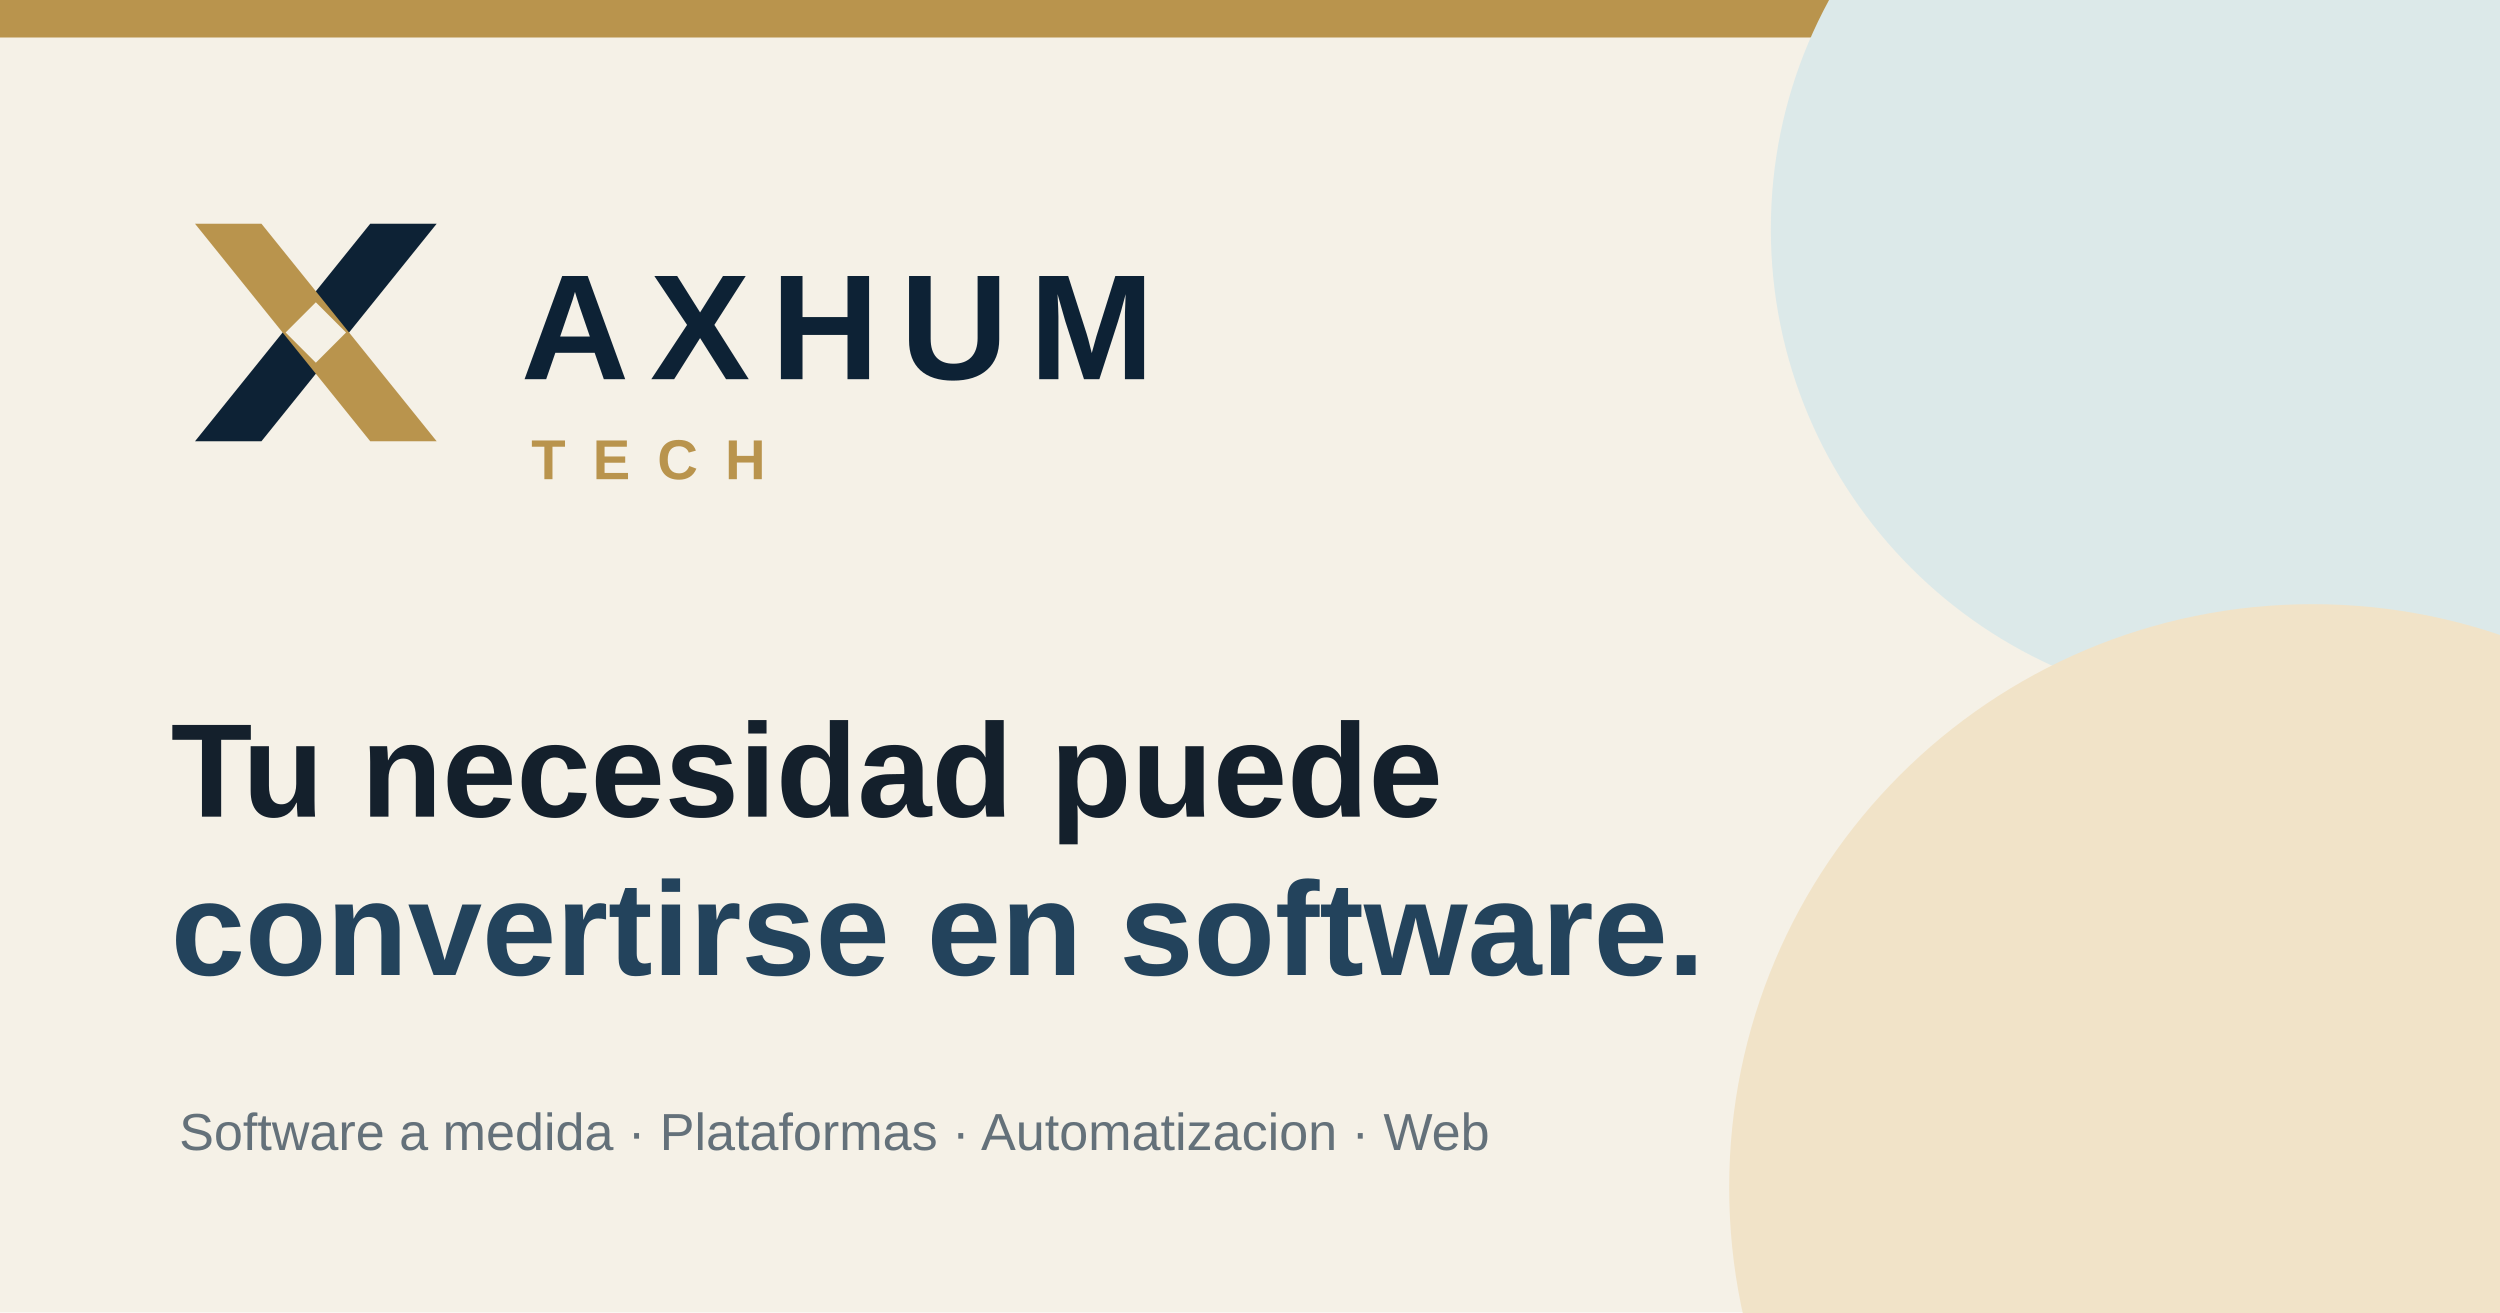
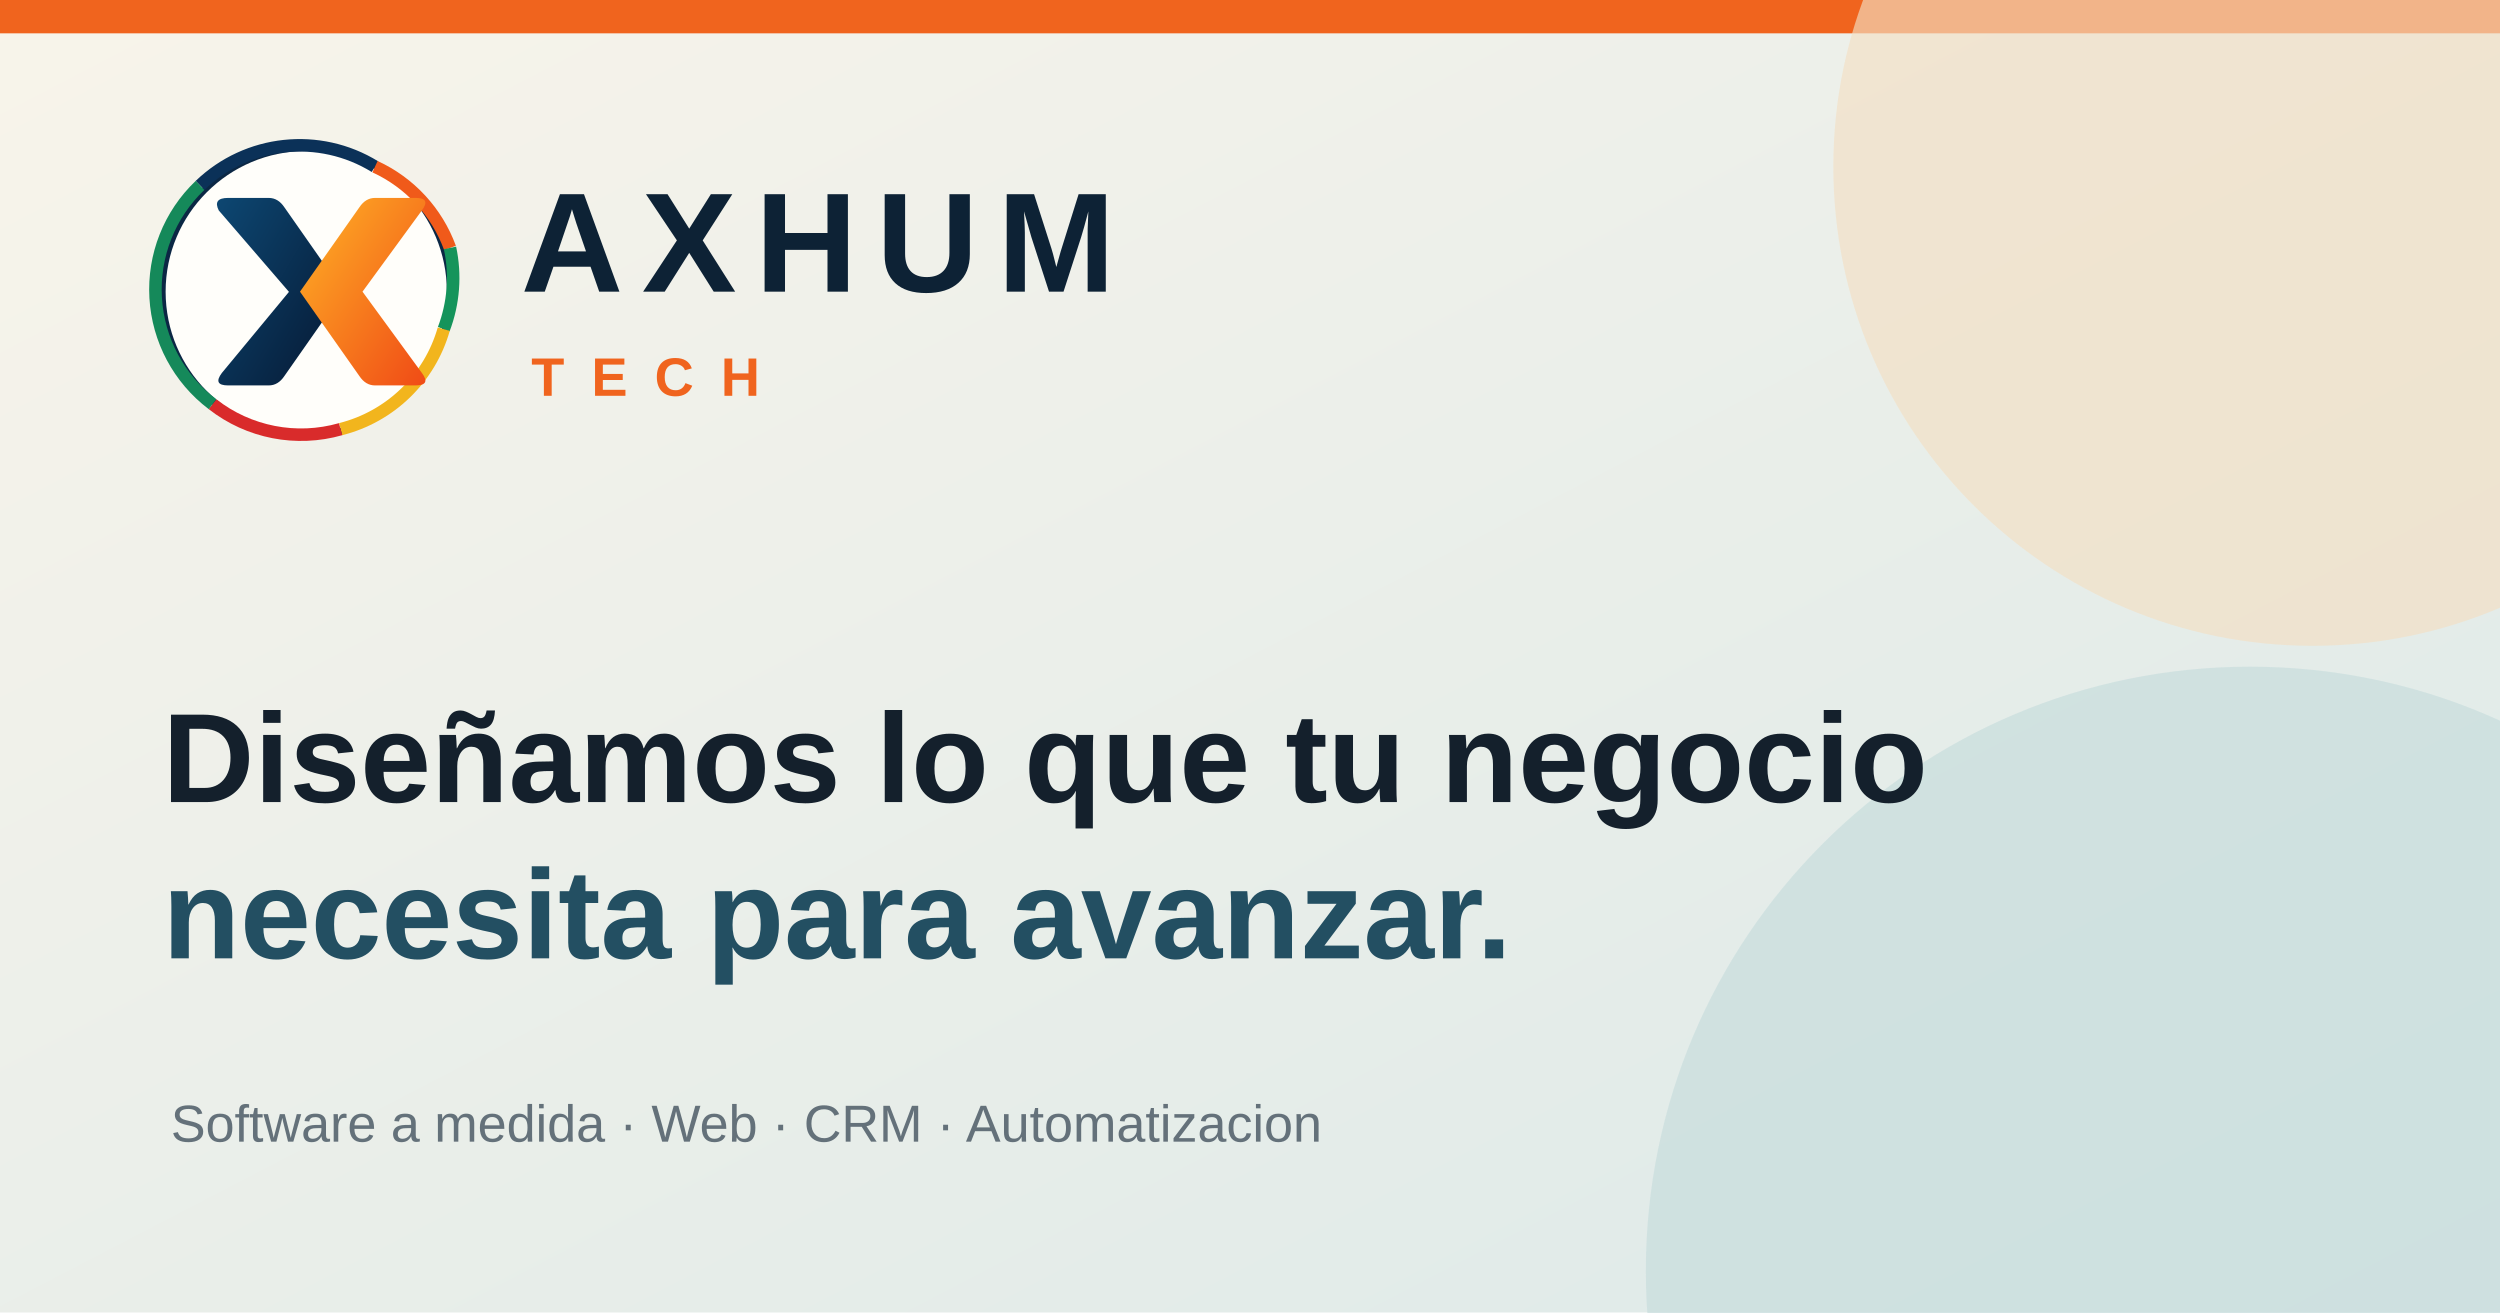
<svg xmlns="http://www.w3.org/2000/svg" viewBox="0 0 1200 630" role="img" aria-labelledby="title desc">
-   <rect width="1200" height="630" fill="#F5F1E7" />
-   <path d="M0 0h1200v18H0z" fill="#B9944D" />
-   <circle cx="1080" cy="110" r="230" fill="#DCE9E9" />
-   <circle cx="1110" cy="570" r="280" fill="#F1E3C8" />
-   <g transform="translate(82 90) scale(1.45)">
-     <path d="M8 84h22L88 12H66z" fill="#0D2235" />
-     <path d="M8 12h22l58 72H66z" fill="#B9944D" />
-     <path d="m48 38 10 10-10 10-10-10z" fill="#F5F1E7" />
+   <defs>
+     <linearGradient id="bg" x1="0" y1="0" x2="1" y2="1">
+       <stop stop-color="#F8F4EA" />
+       <stop offset="1" stop-color="#DCE9E9" />
+     </linearGradient>
+     <linearGradient id="navy" x1="0" y1="0" x2="1" y2="1">
+       <stop stop-color="#0D4772" />
+       <stop offset="1" stop-color="#061A35" />
+     </linearGradient>
+     <linearGradient id="orange" x1="0" y1="0" x2="1" y2="1">
+       <stop stop-color="#FFB326" />
+       <stop offset="1" stop-color="#F04B16" />
+     </linearGradient>
+   </defs>
+   <rect width="1200" height="630" fill="url(#bg)" />
+   <path d="M0 0h1200v16H0z" fill="#F0641E" />
+   <circle cx="1110" cy="80" r="230" fill="#F3DFC3" opacity=".65" />
+   <circle cx="1080" cy="610" r="290" fill="#C8DDDD" opacity=".7" />
+   <g transform="translate(72 65) scale(1.5)">
+     <circle cx="50" cy="50" r="46" fill="#FFFEFA" stroke="#0B2744" stroke-width="2" />
+     <path d="M16 16A46 46 0 0 1 72 10" fill="none" stroke="#0B3158" stroke-width="4" />
+     <path d="M72 10A46 46 0 0 1 96 36" fill="none" stroke="#F05A1A" stroke-width="4" />
+     <path d="M96 36A46 46 0 0 1 94 62" fill="none" stroke="#15945B" stroke-width="4" />
+     <path d="M94 62A46 46 0 0 1 61 94" fill="none" stroke="#F2B51D" stroke-width="4" />
+     <path d="M61 94A46 46 0 0 1 20 86" fill="none" stroke="#D92B2B" stroke-width="4" />
+     <path d="M20 86A46 46 0 0 1 16 16" fill="none" stroke="#15895A" stroke-width="4" />
+     <path d="M22 24Q20 20 25 20h13q3 0 5 3l14 20-10 10zM47 47l10 10-14 20q-2 3-5 3H25q-5 0-2-4z" fill="url(#navy)" />
+     <path d="m48 50 19-27q2-3 5-3h13q5 0 2 4L68 50l19 26q3 4-2 4H72q-3 0-5-3z" fill="url(#orange)" />
  </g>
-   <text x="250" y="182" fill="#0D2235" font-family="Manrope, Montserrat, Arial, sans-serif" font-size="72" font-weight="700" letter-spacing="10">AXHUM</text>
-   <text x="255" y="230" fill="#B9944D" font-family="Manrope, Montserrat, Arial, sans-serif" font-size="27" font-weight="700" letter-spacing="13">TECH</text>
-   <text x="82" y="392" fill="#14202C" font-family="Manrope, Montserrat, Arial, sans-serif" font-size="64" font-weight="700">Tu necesidad puede</text>
-   <text x="82" y="468" fill="#23435C" font-family="Manrope, Montserrat, Arial, sans-serif" font-size="64" font-weight="700">convertirse en software.</text>
-   <text x="86" y="552" fill="#64717A" font-family="DM Sans, Arial, sans-serif" font-size="25">Software a medida · Plataformas · Automatizacion · Web</text>
+   <text x="250" y="140" fill="#0D2235" font-family="Manrope, Montserrat, Arial, sans-serif" font-size="68" font-weight="700" letter-spacing="9">AXHUM</text>
+   <text x="255" y="190" fill="#F0641E" font-family="Manrope, Montserrat, Arial, sans-serif" font-size="26" font-weight="700" letter-spacing="13">TECH</text>
+   <text x="78" y="385" fill="#14202C" font-family="Manrope, Montserrat, Arial, sans-serif" font-size="61" font-weight="700">Diseñamos lo que tu negocio</text>
+   <text x="78" y="460" fill="#234F62" font-family="Manrope, Montserrat, Arial, sans-serif" font-size="61" font-weight="700">necesita para avanzar.</text>
+   <text x="82" y="548" fill="#64717A" font-family="DM Sans, Arial, sans-serif" font-size="25">Software a medida · Web · CRM · Automatizacion</text>
</svg>
